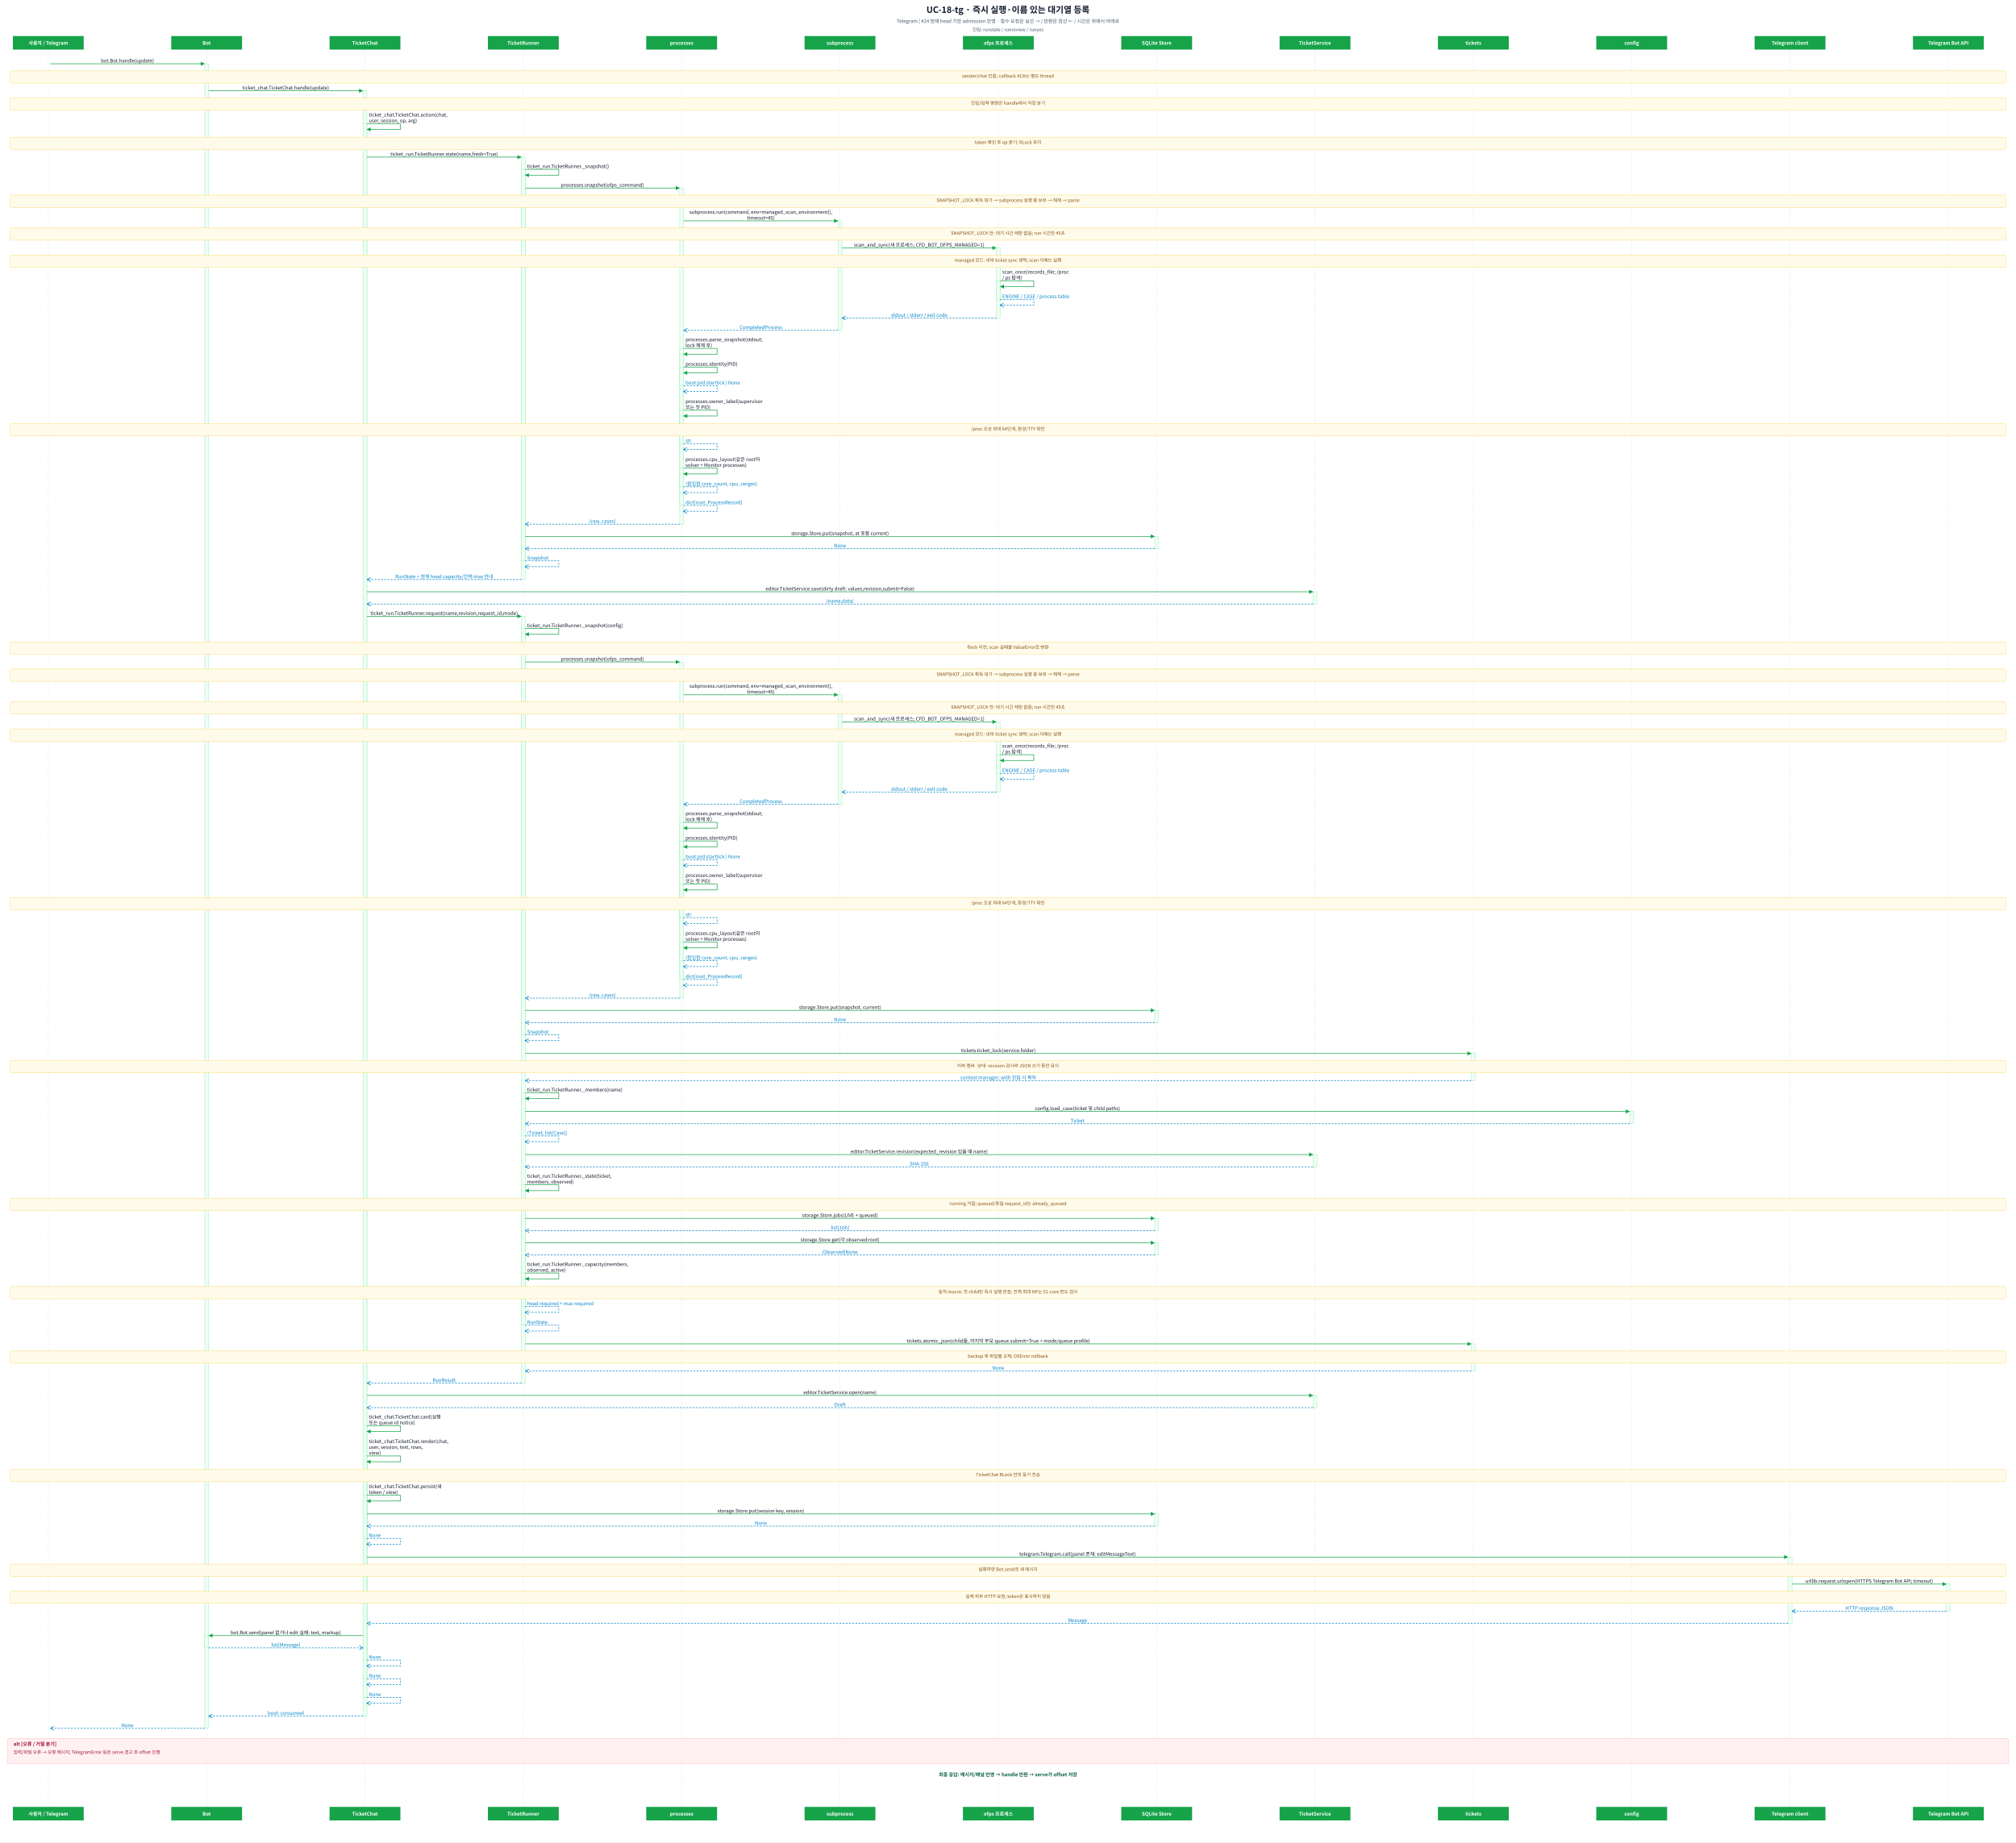
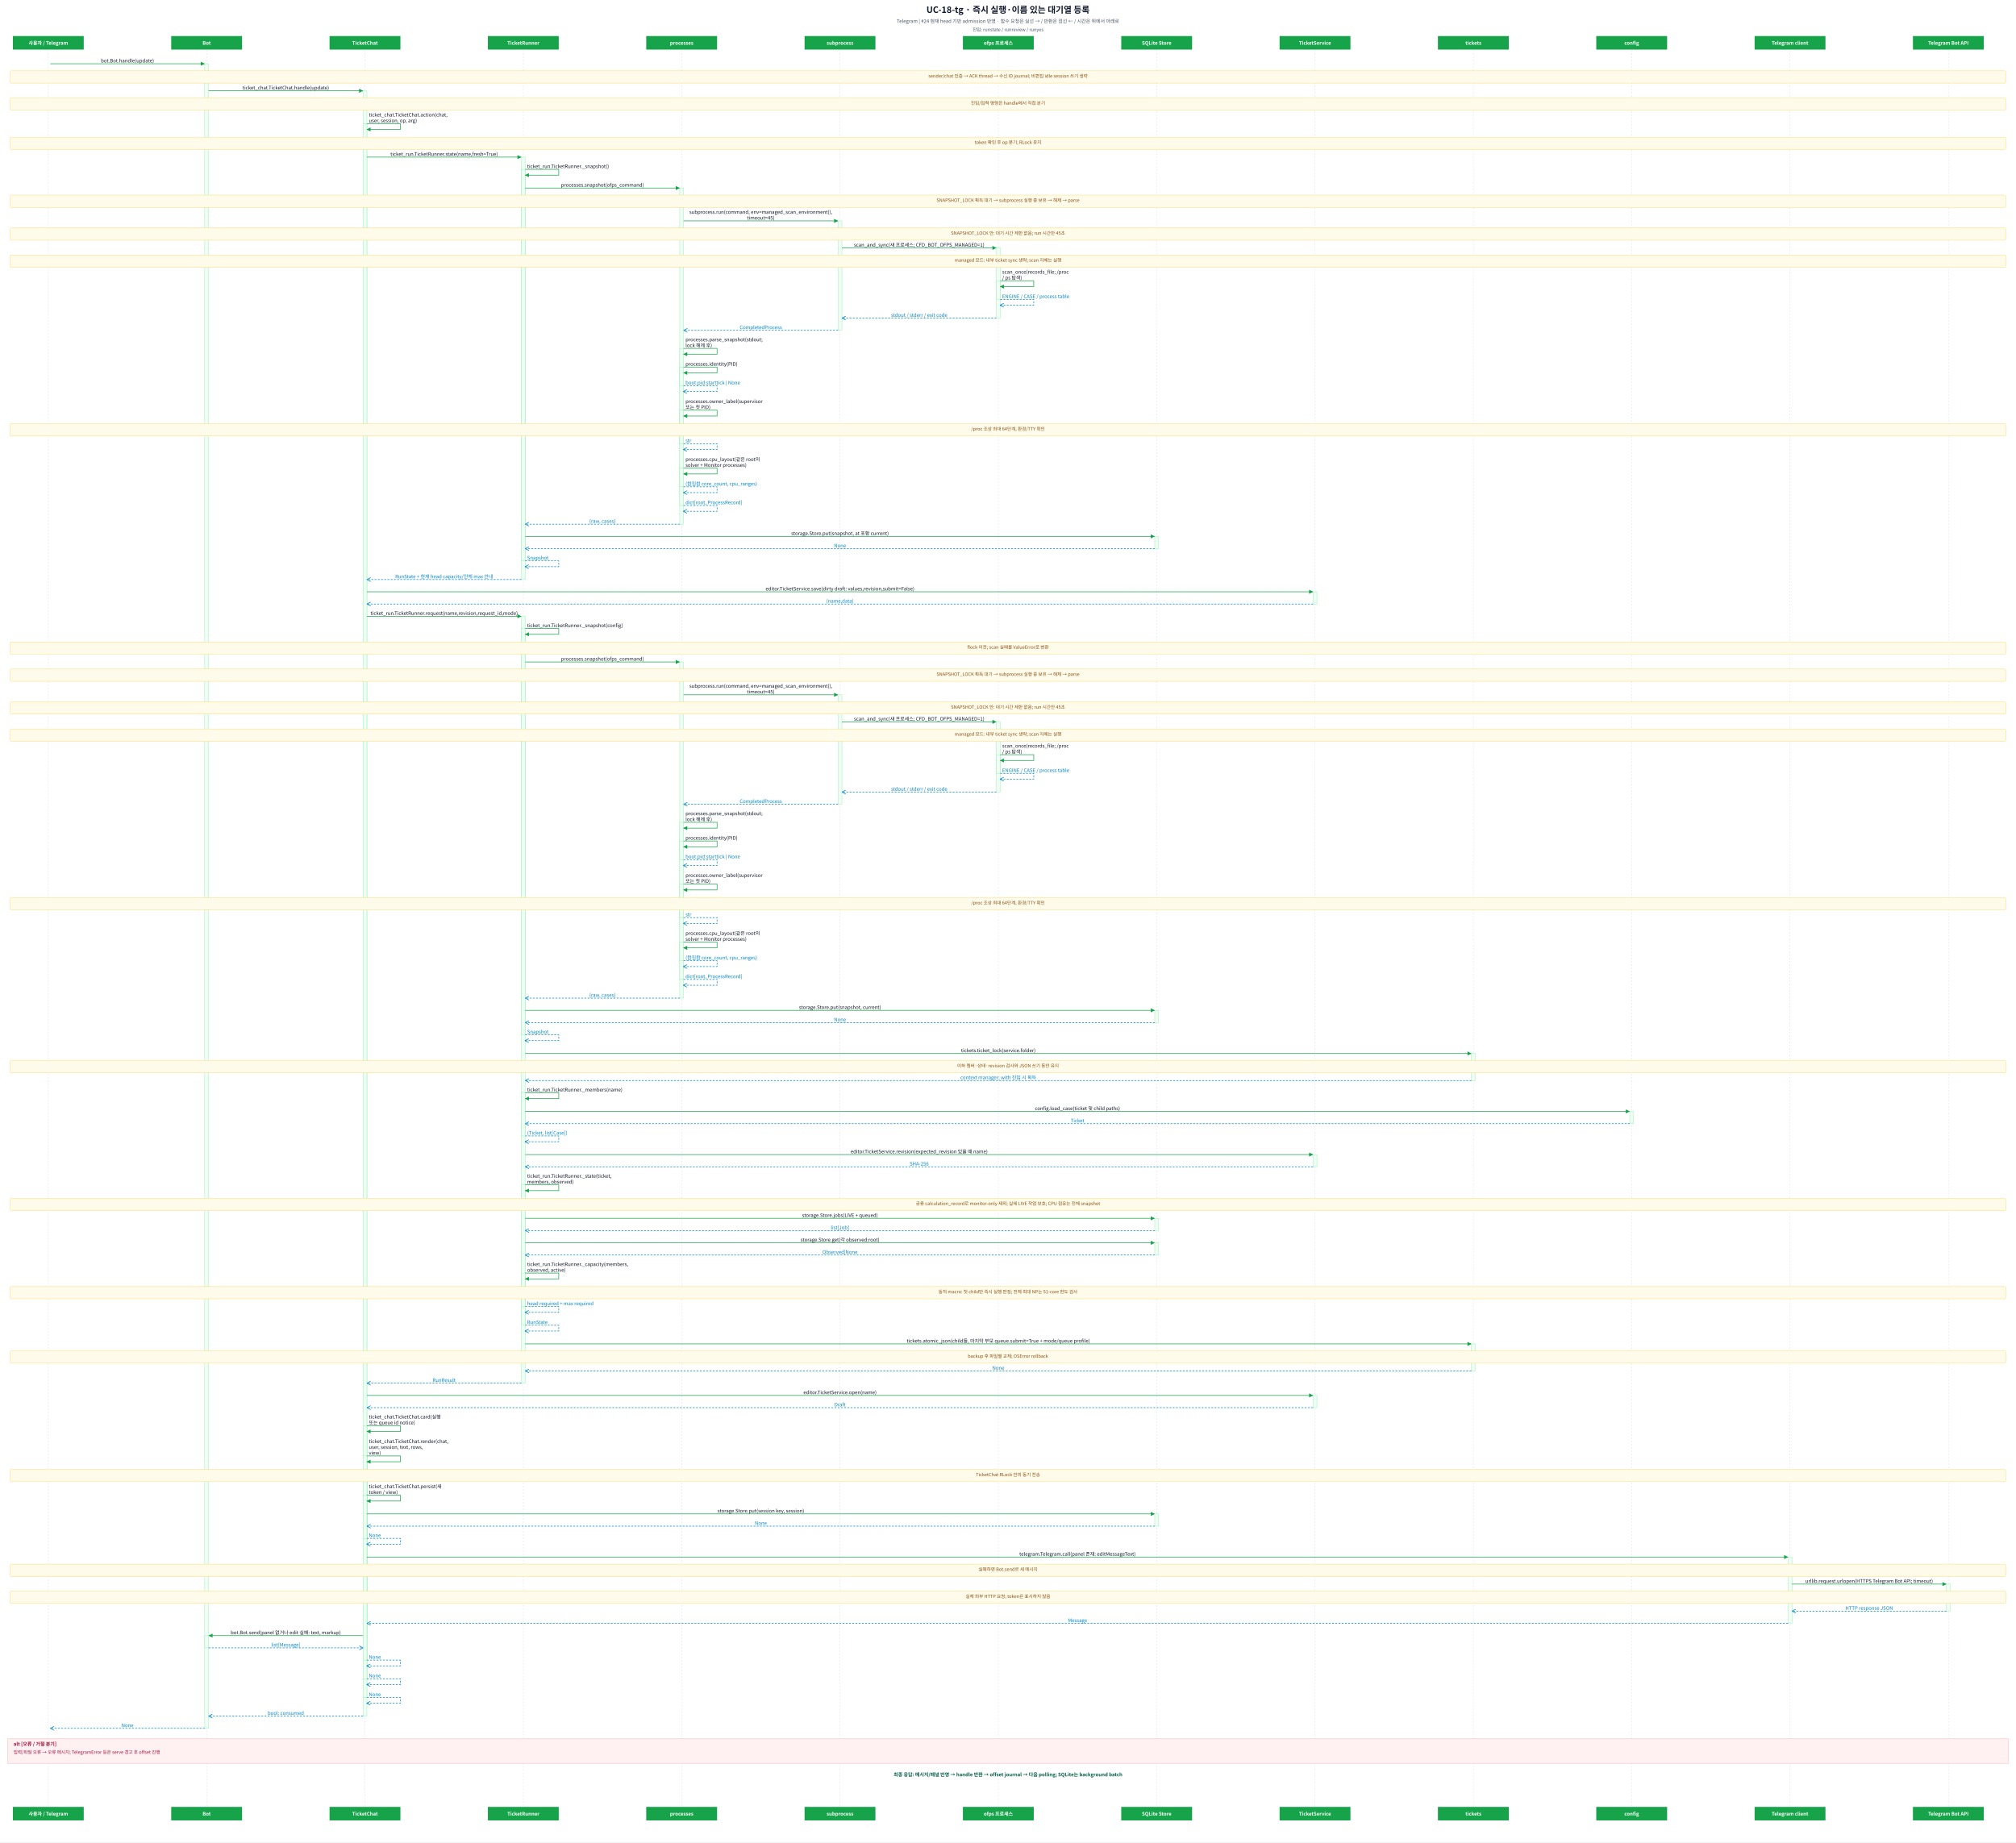
<svg xmlns="http://www.w3.org/2000/svg" width="6260" height="5722" viewBox="0 0 6260 5722" role="img" aria-label="즉시 실행·이름 있는 대기열 등록">
  <defs>
    <marker id="req" viewBox="0 0 10 10" refX="9" refY="5" markerWidth="7" markerHeight="7" orient="auto-start-reverse">
      <path d="M0 0 L10 5 L0 10 z" fill="#16a34a" />
    </marker>
    <marker id="ret" viewBox="0 0 10 10" refX="9" refY="5" markerWidth="7" markerHeight="7" orient="auto-start-reverse">
      <path d="M0 0 L10 5 L0 10" fill="none" stroke="#0284c7" stroke-width="1.5" />
    </marker>
  </defs>
  <rect width="100%" height="100%" fill="white" />
  <g font-family="Noto Sans CJK KR, sans-serif">
    <text x="3130.0" y="40" text-anchor="middle" font-size="27" fill="#0f172a" font-weight="700">UC-18-tg · 즉시 실행·이름 있는 대기열 등록</text>
    <text x="3130.0" y="71" text-anchor="middle" font-size="15" fill="#475569">Telegram | #24 현재 head 기반 admission 반영 · 함수 요청은 실선 → / 반환은 점선 ← / 시간은 위에서 아래로</text>
    <text x="3130.0" y="97" text-anchor="middle" font-size="14" fill="#475569">진입: runstate / runreview / runyes</text>
    <path d="M150.0,155 V5612" stroke="#cbd5e1" stroke-dasharray="5 5" />
    <rect x="40.0" y="112" width="220" height="42" fill="#16a34a" />
    <text x="150.0" y="139" text-anchor="middle" font-size="15" fill="white" font-weight="700">사용자 / Telegram</text>
    <rect x="40.0" y="5612" width="220" height="42" fill="#16a34a" />
    <text x="150.0" y="5639" text-anchor="middle" font-size="15" fill="white" font-weight="700">사용자 / Telegram</text>
    <path d="M641.667,155 V5612" stroke="#cbd5e1" stroke-dasharray="5 5" />
    <rect x="531.667" y="112" width="220" height="42" fill="#16a34a" />
    <text x="641.667" y="139" text-anchor="middle" font-size="15" fill="white" font-weight="700">Bot</text>
    <rect x="531.667" y="5612" width="220" height="42" fill="#16a34a" />
    <text x="641.667" y="5639" text-anchor="middle" font-size="15" fill="white" font-weight="700">Bot</text>
    <path d="M1133.333,155 V5612" stroke="#cbd5e1" stroke-dasharray="5 5" />
    <rect x="1023.333" y="112" width="220" height="42" fill="#16a34a" />
    <text x="1133.333" y="139" text-anchor="middle" font-size="15" fill="white" font-weight="700">TicketChat</text>
    <rect x="1023.333" y="5612" width="220" height="42" fill="#16a34a" />
    <text x="1133.333" y="5639" text-anchor="middle" font-size="15" fill="white" font-weight="700">TicketChat</text>
    <path d="M1625.0,155 V5612" stroke="#cbd5e1" stroke-dasharray="5 5" />
    <rect x="1515.0" y="112" width="220" height="42" fill="#16a34a" />
    <text x="1625.0" y="139" text-anchor="middle" font-size="15" fill="white" font-weight="700">TicketRunner</text>
    <rect x="1515.0" y="5612" width="220" height="42" fill="#16a34a" />
    <text x="1625.0" y="5639" text-anchor="middle" font-size="15" fill="white" font-weight="700">TicketRunner</text>
    <path d="M2116.667,155 V5612" stroke="#cbd5e1" stroke-dasharray="5 5" />
    <rect x="2006.667" y="112" width="220" height="42" fill="#16a34a" />
    <text x="2116.667" y="139" text-anchor="middle" font-size="15" fill="white" font-weight="700">processes</text>
    <rect x="2006.667" y="5612" width="220" height="42" fill="#16a34a" />
    <text x="2116.667" y="5639" text-anchor="middle" font-size="15" fill="white" font-weight="700">processes</text>
    <path d="M2608.333,155 V5612" stroke="#cbd5e1" stroke-dasharray="5 5" />
    <rect x="2498.333" y="112" width="220" height="42" fill="#16a34a" />
    <text x="2608.333" y="139" text-anchor="middle" font-size="15" fill="white" font-weight="700">subprocess</text>
    <rect x="2498.333" y="5612" width="220" height="42" fill="#16a34a" />
    <text x="2608.333" y="5639" text-anchor="middle" font-size="15" fill="white" font-weight="700">subprocess</text>
    <path d="M3100.0,155 V5612" stroke="#cbd5e1" stroke-dasharray="5 5" />
    <rect x="2990.0" y="112" width="220" height="42" fill="#16a34a" />
    <text x="3100.0" y="139" text-anchor="middle" font-size="15" fill="white" font-weight="700">ofps 프로세스</text>
    <rect x="2990.0" y="5612" width="220" height="42" fill="#16a34a" />
    <text x="3100.0" y="5639" text-anchor="middle" font-size="15" fill="white" font-weight="700">ofps 프로세스</text>
    <path d="M3591.667,155 V5612" stroke="#cbd5e1" stroke-dasharray="5 5" />
    <rect x="3481.667" y="112" width="220" height="42" fill="#16a34a" />
    <text x="3591.667" y="139" text-anchor="middle" font-size="15" fill="white" font-weight="700">SQLite Store</text>
    <rect x="3481.667" y="5612" width="220" height="42" fill="#16a34a" />
    <text x="3591.667" y="5639" text-anchor="middle" font-size="15" fill="white" font-weight="700">SQLite Store</text>
    <path d="M4083.333,155 V5612" stroke="#cbd5e1" stroke-dasharray="5 5" />
    <rect x="3973.333" y="112" width="220" height="42" fill="#16a34a" />
    <text x="4083.333" y="139" text-anchor="middle" font-size="15" fill="white" font-weight="700">TicketService</text>
    <rect x="3973.333" y="5612" width="220" height="42" fill="#16a34a" />
    <text x="4083.333" y="5639" text-anchor="middle" font-size="15" fill="white" font-weight="700">TicketService</text>
    <path d="M4575.0,155 V5612" stroke="#cbd5e1" stroke-dasharray="5 5" />
    <rect x="4465.0" y="112" width="220" height="42" fill="#16a34a" />
    <text x="4575.0" y="139" text-anchor="middle" font-size="15" fill="white" font-weight="700">tickets</text>
    <rect x="4465.0" y="5612" width="220" height="42" fill="#16a34a" />
    <text x="4575.0" y="5639" text-anchor="middle" font-size="15" fill="white" font-weight="700">tickets</text>
    <path d="M5066.667,155 V5612" stroke="#cbd5e1" stroke-dasharray="5 5" />
    <rect x="4956.667" y="112" width="220" height="42" fill="#16a34a" />
    <text x="5066.667" y="139" text-anchor="middle" font-size="15" fill="white" font-weight="700">config</text>
    <rect x="4956.667" y="5612" width="220" height="42" fill="#16a34a" />
    <text x="5066.667" y="5639" text-anchor="middle" font-size="15" fill="white" font-weight="700">config</text>
    <path d="M5558.333,155 V5612" stroke="#cbd5e1" stroke-dasharray="5 5" />
    <rect x="5448.333" y="112" width="220" height="42" fill="#16a34a" />
    <text x="5558.333" y="139" text-anchor="middle" font-size="15" fill="white" font-weight="700">Telegram client</text>
    <rect x="5448.333" y="5612" width="220" height="42" fill="#16a34a" />
    <text x="5558.333" y="5639" text-anchor="middle" font-size="15" fill="white" font-weight="700">Telegram client</text>
    <path d="M6050.0,155 V5612" stroke="#cbd5e1" stroke-dasharray="5 5" />
    <rect x="5940.0" y="112" width="220" height="42" fill="#16a34a" />
    <text x="6050.0" y="139" text-anchor="middle" font-size="15" fill="white" font-weight="700">Telegram Bot API</text>
    <rect x="5940.0" y="5612" width="220" height="42" fill="#16a34a" />
    <text x="6050.0" y="5639" text-anchor="middle" font-size="15" fill="white" font-weight="700">Telegram Bot API</text>
    <rect x="635.667" y="198" width="12" height="5170" fill="#f0fdf4" stroke="#86efac" />
    <rect x="1127.333" y="282" width="12" height="5048" fill="#f0fdf4" stroke="#86efac" />
    <rect x="1127.333" y="384" width="12" height="4888" fill="#f0fdf4" stroke="#86efac" />
    <rect x="1619.0" y="1914" width="12" height="2382" fill="#f0fdf4" stroke="#86efac" />
    <rect x="1619.0" y="488" width="12" height="1312" fill="#f0fdf4" stroke="#86efac" />
    <rect x="1619.0" y="1952" width="12" height="1262" fill="#f0fdf4" stroke="#86efac" />
    <rect x="1619.0" y="526" width="12" height="1216" fill="#f0fdf4" stroke="#86efac" />
    <rect x="2110.667" y="584" width="12" height="1044" fill="#f0fdf4" stroke="#86efac" />
    <rect x="2110.667" y="2056" width="12" height="1044" fill="#f0fdf4" stroke="#86efac" />
    <rect x="1127.333" y="4428" width="12" height="786" fill="#f0fdf4" stroke="#86efac" />
    <rect x="1127.333" y="4522" width="12" height="634" fill="#f0fdf4" stroke="#86efac" />
    <rect x="2110.667" y="1082" width="12" height="488" fill="#f0fdf4" stroke="#86efac" />
    <rect x="2110.667" y="2554" width="12" height="488" fill="#f0fdf4" stroke="#86efac" />
    <rect x="1619.0" y="3680" width="12" height="436" fill="#f0fdf4" stroke="#86efac" />
    <rect x="2602.333" y="686" width="12" height="340" fill="#f0fdf4" stroke="#86efac" />
    <rect x="2602.333" y="2158" width="12" height="340" fill="#f0fdf4" stroke="#86efac" />
    <rect x="3094.0" y="770" width="12" height="218" fill="#f0fdf4" stroke="#86efac" />
    <rect x="3094.0" y="2242" width="12" height="218" fill="#f0fdf4" stroke="#86efac" />
    <rect x="5552.333" y="4836" width="12" height="206" fill="#f0fdf4" stroke="#86efac" />
    <rect x="1619.0" y="3394" width="12" height="134" fill="#f0fdf4" stroke="#86efac" />
    <rect x="1127.333" y="4644" width="12" height="134" fill="#f0fdf4" stroke="#86efac" />
    <rect x="2110.667" y="1274" width="12" height="104" fill="#f0fdf4" stroke="#86efac" />
    <rect x="2110.667" y="2746" width="12" height="104" fill="#f0fdf4" stroke="#86efac" />
    <rect x="1619.0" y="3954" width="12" height="104" fill="#f0fdf4" stroke="#86efac" />
    <rect x="4569.0" y="3272" width="12" height="84" fill="#f0fdf4" stroke="#86efac" />
    <rect x="4569.0" y="4174" width="12" height="84" fill="#f0fdf4" stroke="#86efac" />
    <rect x="6044.0" y="4920" width="12" height="84" fill="#f0fdf4" stroke="#86efac" />
    <rect x="3094.0" y="872" width="12" height="58" fill="#f0fdf4" stroke="#86efac" />
    <rect x="2110.667" y="1140" width="12" height="58" fill="#f0fdf4" stroke="#86efac" />
    <rect x="2110.667" y="1454" width="12" height="58" fill="#f0fdf4" stroke="#86efac" />
    <rect x="3094.0" y="2344" width="12" height="58" fill="#f0fdf4" stroke="#86efac" />
    <rect x="2110.667" y="2612" width="12" height="58" fill="#f0fdf4" stroke="#86efac" />
    <rect x="2110.667" y="2926" width="12" height="58" fill="#f0fdf4" stroke="#86efac" />
    <rect x="3585.667" y="1666" width="12" height="38" fill="#f0fdf4" stroke="#86efac" />
    <rect x="4077.333" y="1838" width="12" height="38" fill="#f0fdf4" stroke="#86efac" />
    <rect x="3585.667" y="3138" width="12" height="38" fill="#f0fdf4" stroke="#86efac" />
    <rect x="5060.667" y="3452" width="12" height="38" fill="#f0fdf4" stroke="#86efac" />
    <rect x="4077.333" y="3586" width="12" height="38" fill="#f0fdf4" stroke="#86efac" />
    <rect x="3585.667" y="3784" width="12" height="38" fill="#f0fdf4" stroke="#86efac" />
    <rect x="3585.667" y="3860" width="12" height="38" fill="#f0fdf4" stroke="#86efac" />
    <rect x="4077.333" y="4334" width="12" height="38" fill="#f0fdf4" stroke="#86efac" />
    <rect x="3585.667" y="4702" width="12" height="38" fill="#f0fdf4" stroke="#86efac" />
    <rect x="635.667" y="5080" width="12" height="38" fill="#f0fdf4" stroke="#86efac" />
    <path d="M156.0,198 H634.667" fill="none" stroke="#16a34a" stroke-width="1.8" marker-end="url(#req)" />
    <text x="395.833" y="194" text-anchor="middle" font-size="15" fill="#111827">bot.Bot.handle(update)</text>
    <rect x="32" y="220" width="6196" height="38" rx="3" fill="#fffbeb" stroke="#fcd34d" />
-     <text x="3130.0" y="241" text-anchor="middle" font-size="14" fill="#854d0e">sender/chat 인증; callback ACK는 별도 thread</text>
+     <text x="3130.0" y="241" text-anchor="middle" font-size="14" fill="#854d0e">sender/chat 인증 → ACK thread → 수신 ID journal; 비편집 idle session 쓰기 생략</text>
    <path d="M647.667,282 H1126.333" fill="none" stroke="#16a34a" stroke-width="1.8" marker-end="url(#req)" />
    <text x="887.5" y="278" text-anchor="middle" font-size="15" fill="#111827">ticket_chat.TicketChat.handle(update)</text>
    <rect x="32" y="304" width="6196" height="38" rx="3" fill="#fffbeb" stroke="#fcd34d" />
    <text x="3130.0" y="325" text-anchor="middle" font-size="14" fill="#854d0e">진입/입력 명령은 handle에서 직접 분기</text>
    <path d="M1139.333,384 H1243.333 V402 H1139.333" fill="none" stroke="#16a34a" stroke-width="1.8" marker-end="url(#req)" />
    <text x="1145.333" y="362" text-anchor="start" font-size="15" fill="#111827">ticket_chat.TicketChat.action(chat,</text>
    <text x="1145.333" y="380" text-anchor="start" font-size="15" fill="#111827">user, session, op, arg)</text>
    <rect x="32" y="426" width="6196" height="38" rx="3" fill="#fffbeb" stroke="#fcd34d" />
    <text x="3130.0" y="447" text-anchor="middle" font-size="14" fill="#854d0e">token 확인 후 op 분기; RLock 유지</text>
    <path d="M1139.333,488 H1618.0" fill="none" stroke="#16a34a" stroke-width="1.8" marker-end="url(#req)" />
    <text x="1379.167" y="484" text-anchor="middle" font-size="15" fill="#111827">ticket_run.TicketRunner.state(name,fresh=True)</text>
    <path d="M1631.0,526 H1735.0 V544 H1631.0" fill="none" stroke="#16a34a" stroke-width="1.8" marker-end="url(#req)" />
    <text x="1637.0" y="522" text-anchor="start" font-size="15" fill="#111827">ticket_run.TicketRunner._snapshot()</text>
    <path d="M1631.0,584 H2109.667" fill="none" stroke="#16a34a" stroke-width="1.8" marker-end="url(#req)" />
    <a href="D-04.svg" target="_blank">
      <text x="1870.833" y="580" text-anchor="middle" font-size="15" fill="#111827">processes.snapshot(ofps_command)</text>
    </a>
    <rect x="32" y="606" width="6196" height="38" rx="3" fill="#fffbeb" stroke="#fcd34d" />
    <text x="3130.0" y="627" text-anchor="middle" font-size="14" fill="#854d0e">SNAPSHOT_LOCK 획득 대기 → subprocess 실행 중 보유 → 해제 → parse</text>
    <path d="M2122.667,686 H2601.333" fill="none" stroke="#16a34a" stroke-width="1.8" marker-end="url(#req)" />
    <text x="2362.5" y="664" text-anchor="middle" font-size="15" fill="#111827">subprocess.run(command, env=managed_scan_environment(),</text>
    <text x="2362.5" y="682" text-anchor="middle" font-size="15" fill="#111827">timeout=45)</text>
    <rect x="32" y="708" width="6196" height="38" rx="3" fill="#fffbeb" stroke="#fcd34d" />
    <text x="3130.0" y="729" text-anchor="middle" font-size="14" fill="#854d0e">SNAPSHOT_LOCK 안: 대기 시간 제한 없음; run 시간만 45초</text>
    <path d="M2614.333,770 H3093.0" fill="none" stroke="#16a34a" stroke-width="1.8" marker-end="url(#req)" />
    <text x="2854.167" y="766" text-anchor="middle" font-size="15" fill="#111827">scan_and_sync(새 프로세스; CFD_BOT_OFPS_MANAGED=1)</text>
    <rect x="32" y="792" width="6196" height="38" rx="3" fill="#fffbeb" stroke="#fcd34d" />
    <text x="3130.0" y="813" text-anchor="middle" font-size="14" fill="#854d0e">managed 모드: 내부 ticket sync 생략; scan 자체는 실행</text>
    <path d="M3106.0,872 H3210.0 V890 H3106.0" fill="none" stroke="#16a34a" stroke-width="1.8" marker-end="url(#req)" />
    <text x="3112.0" y="850" text-anchor="start" font-size="15" fill="#111827">scan_once(records_file; /proc</text>
    <text x="3112.0" y="868" text-anchor="start" font-size="15" fill="#111827">/ ps 탐색)</text>
    <path d="M3106.0,930 H3210.0 V948 H3106.0" fill="none" stroke="#0284c7" stroke-width="1.8" stroke-dasharray="6 4" marker-end="url(#ret)" />
    <text x="3112.0" y="926" text-anchor="start" font-size="15" fill="#0284c7">ENGINE / CASE / process table</text>
    <path d="M3094.0,988 H2615.333" fill="none" stroke="#0284c7" stroke-width="1.8" stroke-dasharray="6 4" marker-end="url(#ret)" />
    <text x="2854.167" y="984" text-anchor="middle" font-size="15" fill="#0284c7">stdout / stderr / exit code</text>
    <path d="M2602.333,1026 H2123.667" fill="none" stroke="#0284c7" stroke-width="1.8" stroke-dasharray="6 4" marker-end="url(#ret)" />
    <text x="2362.5" y="1022" text-anchor="middle" font-size="15" fill="#0284c7">CompletedProcess</text>
    <path d="M2122.667,1082 H2226.667 V1100 H2122.667" fill="none" stroke="#16a34a" stroke-width="1.8" marker-end="url(#req)" />
    <text x="2128.667" y="1060" text-anchor="start" font-size="15" fill="#111827">processes.parse_snapshot(stdout;</text>
    <text x="2128.667" y="1078" text-anchor="start" font-size="15" fill="#111827">lock 해제 후)</text>
    <path d="M2122.667,1140 H2226.667 V1158 H2122.667" fill="none" stroke="#16a34a" stroke-width="1.8" marker-end="url(#req)" />
    <text x="2128.667" y="1136" text-anchor="start" font-size="15" fill="#111827">processes.identity(PID)</text>
    <path d="M2122.667,1198 H2226.667 V1216 H2122.667" fill="none" stroke="#0284c7" stroke-width="1.8" stroke-dasharray="6 4" marker-end="url(#ret)" />
    <text x="2128.667" y="1194" text-anchor="start" font-size="15" fill="#0284c7">boot:pid:starttick | None</text>
    <path d="M2122.667,1274 H2226.667 V1292 H2122.667" fill="none" stroke="#16a34a" stroke-width="1.8" marker-end="url(#req)" />
    <text x="2128.667" y="1252" text-anchor="start" font-size="15" fill="#111827">processes.owner_label(supervisor</text>
    <text x="2128.667" y="1270" text-anchor="start" font-size="15" fill="#111827">또는 첫 PID)</text>
    <rect x="32" y="1316" width="6196" height="38" rx="3" fill="#fffbeb" stroke="#fcd34d" />
    <text x="3130.0" y="1337" text-anchor="middle" font-size="14" fill="#854d0e">/proc 조상 최대 64단계, 환경/TTY 확인</text>
    <path d="M2122.667,1378 H2226.667 V1396 H2122.667" fill="none" stroke="#0284c7" stroke-width="1.8" stroke-dasharray="6 4" marker-end="url(#ret)" />
    <text x="2128.667" y="1374" text-anchor="start" font-size="15" fill="#0284c7">str</text>
    <path d="M2122.667,1454 H2226.667 V1472 H2122.667" fill="none" stroke="#16a34a" stroke-width="1.8" marker-end="url(#req)" />
    <text x="2128.667" y="1432" text-anchor="start" font-size="15" fill="#111827">processes.cpu_layout(같은 root의</text>
    <text x="2128.667" y="1450" text-anchor="start" font-size="15" fill="#111827">solver + Monitor processes)</text>
    <path d="M2122.667,1512 H2226.667 V1530 H2122.667" fill="none" stroke="#0284c7" stroke-width="1.8" stroke-dasharray="6 4" marker-end="url(#ret)" />
    <text x="2128.667" y="1508" text-anchor="start" font-size="15" fill="#0284c7">(합집합 core_count, cpu_ranges)</text>
    <path d="M2122.667,1570 H2226.667 V1588 H2122.667" fill="none" stroke="#0284c7" stroke-width="1.8" stroke-dasharray="6 4" marker-end="url(#ret)" />
    <text x="2128.667" y="1566" text-anchor="start" font-size="15" fill="#0284c7">dict[root, ProcessRecord]</text>
    <path d="M2110.667,1628 H1632.0" fill="none" stroke="#0284c7" stroke-width="1.8" stroke-dasharray="6 4" marker-end="url(#ret)" />
    <text x="1870.833" y="1624" text-anchor="middle" font-size="15" fill="#0284c7">{raw, cases}</text>
    <path d="M1631.0,1666 H3584.667" fill="none" stroke="#16a34a" stroke-width="1.8" marker-end="url(#req)" />
    <text x="2608.333" y="1662" text-anchor="middle" font-size="15" fill="#111827">storage.Store.put(snapshot, at 포함 current)</text>
    <path d="M3585.667,1704 H1632.0" fill="none" stroke="#0284c7" stroke-width="1.8" stroke-dasharray="6 4" marker-end="url(#ret)" />
    <text x="2608.333" y="1700" text-anchor="middle" font-size="15" fill="#0284c7">None</text>
    <path d="M1631.0,1742 H1735.0 V1760 H1631.0" fill="none" stroke="#0284c7" stroke-width="1.8" stroke-dasharray="6 4" marker-end="url(#ret)" />
    <text x="1637.0" y="1738" text-anchor="start" font-size="15" fill="#0284c7">Snapshot</text>
    <path d="M1619.0,1800 H1140.333" fill="none" stroke="#0284c7" stroke-width="1.8" stroke-dasharray="6 4" marker-end="url(#ret)" />
    <text x="1379.167" y="1796" text-anchor="middle" font-size="15" fill="#0284c7">RunState + 현재 head capacity/전체 max 안내</text>
    <path d="M1139.333,1838 H4076.333" fill="none" stroke="#16a34a" stroke-width="1.8" marker-end="url(#req)" />
    <a href="D-02.svg" target="_blank">
      <text x="2608.333" y="1834" text-anchor="middle" font-size="15" fill="#111827">editor.TicketService.save(dirty draft: values,revision,submit=False)</text>
    </a>
    <path d="M4077.333,1876 H1140.333" fill="none" stroke="#0284c7" stroke-width="1.8" stroke-dasharray="6 4" marker-end="url(#ret)" />
    <text x="2608.333" y="1872" text-anchor="middle" font-size="15" fill="#0284c7">(name,data)</text>
    <path d="M1139.333,1914 H1618.0" fill="none" stroke="#16a34a" stroke-width="1.8" marker-end="url(#req)" />
    <a href="D-03.svg" target="_blank">
      <text x="1379.167" y="1910" text-anchor="middle" font-size="15" fill="#111827">ticket_run.TicketRunner.request(name,revision,request_id,mode)</text>
    </a>
    <path d="M1631.0,1952 H1735.0 V1970 H1631.0" fill="none" stroke="#16a34a" stroke-width="1.8" marker-end="url(#req)" />
    <text x="1637.0" y="1948" text-anchor="start" font-size="15" fill="#111827">ticket_run.TicketRunner._snapshot(config)</text>
    <rect x="32" y="1994" width="6196" height="38" rx="3" fill="#fffbeb" stroke="#fcd34d" />
    <text x="3130.0" y="2015" text-anchor="middle" font-size="14" fill="#854d0e">flock 이전; scan 실패를 ValueError로 변환</text>
    <path d="M1631.0,2056 H2109.667" fill="none" stroke="#16a34a" stroke-width="1.8" marker-end="url(#req)" />
    <a href="D-04.svg" target="_blank">
      <text x="1870.833" y="2052" text-anchor="middle" font-size="15" fill="#111827">processes.snapshot(ofps_command)</text>
    </a>
    <rect x="32" y="2078" width="6196" height="38" rx="3" fill="#fffbeb" stroke="#fcd34d" />
    <text x="3130.0" y="2099" text-anchor="middle" font-size="14" fill="#854d0e">SNAPSHOT_LOCK 획득 대기 → subprocess 실행 중 보유 → 해제 → parse</text>
    <path d="M2122.667,2158 H2601.333" fill="none" stroke="#16a34a" stroke-width="1.8" marker-end="url(#req)" />
    <text x="2362.5" y="2136" text-anchor="middle" font-size="15" fill="#111827">subprocess.run(command, env=managed_scan_environment(),</text>
    <text x="2362.5" y="2154" text-anchor="middle" font-size="15" fill="#111827">timeout=45)</text>
    <rect x="32" y="2180" width="6196" height="38" rx="3" fill="#fffbeb" stroke="#fcd34d" />
    <text x="3130.0" y="2201" text-anchor="middle" font-size="14" fill="#854d0e">SNAPSHOT_LOCK 안: 대기 시간 제한 없음; run 시간만 45초</text>
    <path d="M2614.333,2242 H3093.0" fill="none" stroke="#16a34a" stroke-width="1.8" marker-end="url(#req)" />
    <text x="2854.167" y="2238" text-anchor="middle" font-size="15" fill="#111827">scan_and_sync(새 프로세스; CFD_BOT_OFPS_MANAGED=1)</text>
    <rect x="32" y="2264" width="6196" height="38" rx="3" fill="#fffbeb" stroke="#fcd34d" />
    <text x="3130.0" y="2285" text-anchor="middle" font-size="14" fill="#854d0e">managed 모드: 내부 ticket sync 생략; scan 자체는 실행</text>
    <path d="M3106.0,2344 H3210.0 V2362 H3106.0" fill="none" stroke="#16a34a" stroke-width="1.8" marker-end="url(#req)" />
    <text x="3112.0" y="2322" text-anchor="start" font-size="15" fill="#111827">scan_once(records_file; /proc</text>
    <text x="3112.0" y="2340" text-anchor="start" font-size="15" fill="#111827">/ ps 탐색)</text>
    <path d="M3106.0,2402 H3210.0 V2420 H3106.0" fill="none" stroke="#0284c7" stroke-width="1.8" stroke-dasharray="6 4" marker-end="url(#ret)" />
    <text x="3112.0" y="2398" text-anchor="start" font-size="15" fill="#0284c7">ENGINE / CASE / process table</text>
    <path d="M3094.0,2460 H2615.333" fill="none" stroke="#0284c7" stroke-width="1.8" stroke-dasharray="6 4" marker-end="url(#ret)" />
    <text x="2854.167" y="2456" text-anchor="middle" font-size="15" fill="#0284c7">stdout / stderr / exit code</text>
    <path d="M2602.333,2498 H2123.667" fill="none" stroke="#0284c7" stroke-width="1.8" stroke-dasharray="6 4" marker-end="url(#ret)" />
    <text x="2362.5" y="2494" text-anchor="middle" font-size="15" fill="#0284c7">CompletedProcess</text>
    <path d="M2122.667,2554 H2226.667 V2572 H2122.667" fill="none" stroke="#16a34a" stroke-width="1.8" marker-end="url(#req)" />
    <text x="2128.667" y="2532" text-anchor="start" font-size="15" fill="#111827">processes.parse_snapshot(stdout;</text>
    <text x="2128.667" y="2550" text-anchor="start" font-size="15" fill="#111827">lock 해제 후)</text>
    <path d="M2122.667,2612 H2226.667 V2630 H2122.667" fill="none" stroke="#16a34a" stroke-width="1.8" marker-end="url(#req)" />
    <text x="2128.667" y="2608" text-anchor="start" font-size="15" fill="#111827">processes.identity(PID)</text>
    <path d="M2122.667,2670 H2226.667 V2688 H2122.667" fill="none" stroke="#0284c7" stroke-width="1.8" stroke-dasharray="6 4" marker-end="url(#ret)" />
    <text x="2128.667" y="2666" text-anchor="start" font-size="15" fill="#0284c7">boot:pid:starttick | None</text>
    <path d="M2122.667,2746 H2226.667 V2764 H2122.667" fill="none" stroke="#16a34a" stroke-width="1.8" marker-end="url(#req)" />
    <text x="2128.667" y="2724" text-anchor="start" font-size="15" fill="#111827">processes.owner_label(supervisor</text>
    <text x="2128.667" y="2742" text-anchor="start" font-size="15" fill="#111827">또는 첫 PID)</text>
    <rect x="32" y="2788" width="6196" height="38" rx="3" fill="#fffbeb" stroke="#fcd34d" />
    <text x="3130.0" y="2809" text-anchor="middle" font-size="14" fill="#854d0e">/proc 조상 최대 64단계, 환경/TTY 확인</text>
    <path d="M2122.667,2850 H2226.667 V2868 H2122.667" fill="none" stroke="#0284c7" stroke-width="1.8" stroke-dasharray="6 4" marker-end="url(#ret)" />
    <text x="2128.667" y="2846" text-anchor="start" font-size="15" fill="#0284c7">str</text>
    <path d="M2122.667,2926 H2226.667 V2944 H2122.667" fill="none" stroke="#16a34a" stroke-width="1.8" marker-end="url(#req)" />
    <text x="2128.667" y="2904" text-anchor="start" font-size="15" fill="#111827">processes.cpu_layout(같은 root의</text>
    <text x="2128.667" y="2922" text-anchor="start" font-size="15" fill="#111827">solver + Monitor processes)</text>
    <path d="M2122.667,2984 H2226.667 V3002 H2122.667" fill="none" stroke="#0284c7" stroke-width="1.8" stroke-dasharray="6 4" marker-end="url(#ret)" />
    <text x="2128.667" y="2980" text-anchor="start" font-size="15" fill="#0284c7">(합집합 core_count, cpu_ranges)</text>
    <path d="M2122.667,3042 H2226.667 V3060 H2122.667" fill="none" stroke="#0284c7" stroke-width="1.8" stroke-dasharray="6 4" marker-end="url(#ret)" />
    <text x="2128.667" y="3038" text-anchor="start" font-size="15" fill="#0284c7">dict[root, ProcessRecord]</text>
    <path d="M2110.667,3100 H1632.0" fill="none" stroke="#0284c7" stroke-width="1.8" stroke-dasharray="6 4" marker-end="url(#ret)" />
    <text x="1870.833" y="3096" text-anchor="middle" font-size="15" fill="#0284c7">{raw, cases}</text>
    <path d="M1631.0,3138 H3584.667" fill="none" stroke="#16a34a" stroke-width="1.8" marker-end="url(#req)" />
    <text x="2608.333" y="3134" text-anchor="middle" font-size="15" fill="#111827">storage.Store.put(snapshot, current)</text>
    <path d="M3585.667,3176 H1632.0" fill="none" stroke="#0284c7" stroke-width="1.8" stroke-dasharray="6 4" marker-end="url(#ret)" />
    <text x="2608.333" y="3172" text-anchor="middle" font-size="15" fill="#0284c7">None</text>
    <path d="M1631.0,3214 H1735.0 V3232 H1631.0" fill="none" stroke="#0284c7" stroke-width="1.8" stroke-dasharray="6 4" marker-end="url(#ret)" />
    <text x="1637.0" y="3210" text-anchor="start" font-size="15" fill="#0284c7">Snapshot</text>
    <path d="M1631.0,3272 H4568.0" fill="none" stroke="#16a34a" stroke-width="1.8" marker-end="url(#req)" />
    <text x="3100.0" y="3268" text-anchor="middle" font-size="15" fill="#111827">tickets.ticket_lock(service.folder)</text>
    <rect x="32" y="3294" width="6196" height="38" rx="3" fill="#fffbeb" stroke="#fcd34d" />
    <text x="3130.0" y="3315" text-anchor="middle" font-size="14" fill="#854d0e">이하 멤버·상태·revision 검사와 JSON 쓰기 동안 유지</text>
    <path d="M4569.0,3356 H1632.0" fill="none" stroke="#0284c7" stroke-width="1.8" stroke-dasharray="6 4" marker-end="url(#ret)" />
    <text x="3100.0" y="3352" text-anchor="middle" font-size="15" fill="#0284c7">context manager; with 진입 시 획득</text>
    <path d="M1631.0,3394 H1735.0 V3412 H1631.0" fill="none" stroke="#16a34a" stroke-width="1.8" marker-end="url(#req)" />
    <text x="1637.0" y="3390" text-anchor="start" font-size="15" fill="#111827">ticket_run.TicketRunner._members(name)</text>
    <path d="M1631.0,3452 H5059.667" fill="none" stroke="#16a34a" stroke-width="1.8" marker-end="url(#req)" />
    <text x="3345.833" y="3448" text-anchor="middle" font-size="15" fill="#111827">config.load_case(ticket 및 child paths)</text>
    <path d="M5060.667,3490 H1632.0" fill="none" stroke="#0284c7" stroke-width="1.8" stroke-dasharray="6 4" marker-end="url(#ret)" />
    <text x="3345.833" y="3486" text-anchor="middle" font-size="15" fill="#0284c7">Ticket</text>
    <path d="M1631.0,3528 H1735.0 V3546 H1631.0" fill="none" stroke="#0284c7" stroke-width="1.8" stroke-dasharray="6 4" marker-end="url(#ret)" />
    <text x="1637.0" y="3524" text-anchor="start" font-size="15" fill="#0284c7">(Ticket, list[Case])</text>
    <path d="M1631.0,3586 H4076.333" fill="none" stroke="#16a34a" stroke-width="1.8" marker-end="url(#req)" />
    <text x="2854.167" y="3582" text-anchor="middle" font-size="15" fill="#111827">editor.TicketService.revision(expected_revision 있을 때 name)</text>
    <path d="M4077.333,3624 H1632.0" fill="none" stroke="#0284c7" stroke-width="1.8" stroke-dasharray="6 4" marker-end="url(#ret)" />
    <text x="2854.167" y="3620" text-anchor="middle" font-size="15" fill="#0284c7">SHA-256</text>
    <path d="M1631.0,3680 H1735.0 V3698 H1631.0" fill="none" stroke="#16a34a" stroke-width="1.8" marker-end="url(#req)" />
    <text x="1637.0" y="3658" text-anchor="start" font-size="15" fill="#111827">ticket_run.TicketRunner._state(ticket,</text>
    <text x="1637.0" y="3676" text-anchor="start" font-size="15" fill="#111827">members, observed)</text>
    <rect x="32" y="3722" width="6196" height="38" rx="3" fill="#fffbeb" stroke="#fcd34d" />
-     <text x="3130.0" y="3743" text-anchor="middle" font-size="14" fill="#854d0e">running 거절; queued/동일 request_id는 already_queued</text>
+     <text x="3130.0" y="3743" text-anchor="middle" font-size="14" fill="#854d0e">공용 calculation_record로 monitor-only 제외; 실제 LIVE 작업 보호; CPU 점유는 전체 snapshot</text>
    <path d="M1631.0,3784 H3584.667" fill="none" stroke="#16a34a" stroke-width="1.8" marker-end="url(#req)" />
    <text x="2608.333" y="3780" text-anchor="middle" font-size="15" fill="#111827">storage.Store.jobs(LIVE + queued)</text>
    <path d="M3585.667,3822 H1632.0" fill="none" stroke="#0284c7" stroke-width="1.8" stroke-dasharray="6 4" marker-end="url(#ret)" />
    <text x="2608.333" y="3818" text-anchor="middle" font-size="15" fill="#0284c7">list[Job]</text>
    <path d="M1631.0,3860 H3584.667" fill="none" stroke="#16a34a" stroke-width="1.8" marker-end="url(#req)" />
    <text x="2608.333" y="3856" text-anchor="middle" font-size="15" fill="#111827">storage.Store.get(각 observed:root)</text>
    <path d="M3585.667,3898 H1632.0" fill="none" stroke="#0284c7" stroke-width="1.8" stroke-dasharray="6 4" marker-end="url(#ret)" />
    <text x="2608.333" y="3894" text-anchor="middle" font-size="15" fill="#0284c7">Observed|None</text>
    <path d="M1631.0,3954 H1735.0 V3972 H1631.0" fill="none" stroke="#16a34a" stroke-width="1.8" marker-end="url(#req)" />
    <text x="1637.0" y="3932" text-anchor="start" font-size="15" fill="#111827">ticket_run.TicketRunner._capacity(members,</text>
    <text x="1637.0" y="3950" text-anchor="start" font-size="15" fill="#111827">observed, active)</text>
    <rect x="32" y="3996" width="6196" height="38" rx="3" fill="#fffbeb" stroke="#fcd34d" />
    <text x="3130.0" y="4017" text-anchor="middle" font-size="14" fill="#854d0e">동적 macro: 첫 child만 즉시 실행 판정; 전체 최대 NP는 51-core 한도 검사</text>
    <path d="M1631.0,4058 H1735.0 V4076 H1631.0" fill="none" stroke="#0284c7" stroke-width="1.8" stroke-dasharray="6 4" marker-end="url(#ret)" />
    <text x="1637.0" y="4054" text-anchor="start" font-size="15" fill="#0284c7">head required + max required</text>
    <path d="M1631.0,4116 H1735.0 V4134 H1631.0" fill="none" stroke="#0284c7" stroke-width="1.8" stroke-dasharray="6 4" marker-end="url(#ret)" />
    <text x="1637.0" y="4112" text-anchor="start" font-size="15" fill="#0284c7">RunState</text>
    <path d="M1631.0,4174 H4568.0" fill="none" stroke="#16a34a" stroke-width="1.8" marker-end="url(#req)" />
    <text x="3100.0" y="4170" text-anchor="middle" font-size="15" fill="#111827">tickets.atomic_json(child들, 마지막 부모 queue.submit=True + mode/queue profile)</text>
    <rect x="32" y="4196" width="6196" height="38" rx="3" fill="#fffbeb" stroke="#fcd34d" />
    <text x="3130.0" y="4217" text-anchor="middle" font-size="14" fill="#854d0e">backup 후 파일별 교체; OSError rollback</text>
    <path d="M4569.0,4258 H1632.0" fill="none" stroke="#0284c7" stroke-width="1.8" stroke-dasharray="6 4" marker-end="url(#ret)" />
    <text x="3100.0" y="4254" text-anchor="middle" font-size="15" fill="#0284c7">None</text>
    <path d="M1619.0,4296 H1140.333" fill="none" stroke="#0284c7" stroke-width="1.8" stroke-dasharray="6 4" marker-end="url(#ret)" />
    <text x="1379.167" y="4292" text-anchor="middle" font-size="15" fill="#0284c7">RunResult</text>
    <path d="M1139.333,4334 H4076.333" fill="none" stroke="#16a34a" stroke-width="1.8" marker-end="url(#req)" />
    <text x="2608.333" y="4330" text-anchor="middle" font-size="15" fill="#111827">editor.TicketService.open(name)</text>
    <path d="M4077.333,4372 H1140.333" fill="none" stroke="#0284c7" stroke-width="1.8" stroke-dasharray="6 4" marker-end="url(#ret)" />
    <text x="2608.333" y="4368" text-anchor="middle" font-size="15" fill="#0284c7">Draft</text>
    <path d="M1139.333,4428 H1243.333 V4446 H1139.333" fill="none" stroke="#16a34a" stroke-width="1.8" marker-end="url(#req)" />
    <text x="1145.333" y="4406" text-anchor="start" font-size="15" fill="#111827">ticket_chat.TicketChat.card(실행</text>
    <text x="1145.333" y="4424" text-anchor="start" font-size="15" fill="#111827">또는 queue id notice)</text>
    <path d="M1139.333,4522 H1243.333 V4540 H1139.333" fill="none" stroke="#16a34a" stroke-width="1.8" marker-end="url(#req)" />
    <text x="1145.333" y="4482" text-anchor="start" font-size="15" fill="#111827">ticket_chat.TicketChat.render(chat,</text>
    <text x="1145.333" y="4500" text-anchor="start" font-size="15" fill="#111827">user, session, text, rows,</text>
    <text x="1145.333" y="4518" text-anchor="start" font-size="15" fill="#111827">view)</text>
    <rect x="32" y="4564" width="6196" height="38" rx="3" fill="#fffbeb" stroke="#fcd34d" />
    <text x="3130.0" y="4585" text-anchor="middle" font-size="14" fill="#854d0e">TicketChat RLock 안의 동기 전송</text>
    <path d="M1139.333,4644 H1243.333 V4662 H1139.333" fill="none" stroke="#16a34a" stroke-width="1.8" marker-end="url(#req)" />
    <text x="1145.333" y="4622" text-anchor="start" font-size="15" fill="#111827">ticket_chat.TicketChat.persist(새</text>
    <text x="1145.333" y="4640" text-anchor="start" font-size="15" fill="#111827">token / view)</text>
    <path d="M1139.333,4702 H3584.667" fill="none" stroke="#16a34a" stroke-width="1.8" marker-end="url(#req)" />
    <text x="2362.5" y="4698" text-anchor="middle" font-size="15" fill="#111827">storage.Store.put(session key, session)</text>
    <path d="M3585.667,4740 H1140.333" fill="none" stroke="#0284c7" stroke-width="1.8" stroke-dasharray="6 4" marker-end="url(#ret)" />
    <text x="2362.5" y="4736" text-anchor="middle" font-size="15" fill="#0284c7">None</text>
    <path d="M1139.333,4778 H1243.333 V4796 H1139.333" fill="none" stroke="#0284c7" stroke-width="1.8" stroke-dasharray="6 4" marker-end="url(#ret)" />
    <text x="1145.333" y="4774" text-anchor="start" font-size="15" fill="#0284c7">None</text>
    <path d="M1139.333,4836 H5551.333" fill="none" stroke="#16a34a" stroke-width="1.8" marker-end="url(#req)" />
    <text x="3345.833" y="4832" text-anchor="middle" font-size="15" fill="#111827">telegram.Telegram.call(panel 존재: editMessageText)</text>
    <rect x="32" y="4858" width="6196" height="38" rx="3" fill="#fffbeb" stroke="#fcd34d" />
    <text x="3130.0" y="4879" text-anchor="middle" font-size="14" fill="#854d0e">실패하면 Bot.send로 새 메시지</text>
    <path d="M5564.333,4920 H6043.0" fill="none" stroke="#16a34a" stroke-width="1.8" marker-end="url(#req)" />
    <text x="5804.167" y="4916" text-anchor="middle" font-size="15" fill="#111827">urllib.request.urlopen(HTTPS Telegram Bot API; timeout)</text>
    <rect x="32" y="4942" width="6196" height="38" rx="3" fill="#fffbeb" stroke="#fcd34d" />
    <text x="3130.0" y="4963" text-anchor="middle" font-size="14" fill="#854d0e">실제 외부 HTTP 요청; token은 표시하지 않음</text>
    <path d="M6044.0,5004 H5565.333" fill="none" stroke="#0284c7" stroke-width="1.8" stroke-dasharray="6 4" marker-end="url(#ret)" />
    <text x="5804.167" y="5000" text-anchor="middle" font-size="15" fill="#0284c7">HTTP response JSON</text>
    <path d="M5552.333,5042 H1140.333" fill="none" stroke="#0284c7" stroke-width="1.8" stroke-dasharray="6 4" marker-end="url(#ret)" />
    <text x="3345.833" y="5038" text-anchor="middle" font-size="15" fill="#0284c7">Message</text>
    <path d="M1127.333,5080 H648.667" fill="none" stroke="#16a34a" stroke-width="1.8" marker-end="url(#req)" />
    <text x="887.5" y="5076" text-anchor="middle" font-size="15" fill="#111827">bot.Bot.send(panel 없거나 edit 실패: text, markup)</text>
    <path d="M647.667,5118 H1126.333" fill="none" stroke="#0284c7" stroke-width="1.8" stroke-dasharray="6 4" marker-end="url(#ret)" />
    <text x="887.5" y="5114" text-anchor="middle" font-size="15" fill="#0284c7">list[Message]</text>
    <path d="M1139.333,5156 H1243.333 V5174 H1139.333" fill="none" stroke="#0284c7" stroke-width="1.8" stroke-dasharray="6 4" marker-end="url(#ret)" />
    <text x="1145.333" y="5152" text-anchor="start" font-size="15" fill="#0284c7">None</text>
    <path d="M1139.333,5214 H1243.333 V5232 H1139.333" fill="none" stroke="#0284c7" stroke-width="1.8" stroke-dasharray="6 4" marker-end="url(#ret)" />
    <text x="1145.333" y="5210" text-anchor="start" font-size="15" fill="#0284c7">None</text>
    <path d="M1139.333,5272 H1243.333 V5290 H1139.333" fill="none" stroke="#0284c7" stroke-width="1.8" stroke-dasharray="6 4" marker-end="url(#ret)" />
    <text x="1145.333" y="5268" text-anchor="start" font-size="15" fill="#0284c7">None</text>
    <path d="M1127.333,5330 H648.667" fill="none" stroke="#0284c7" stroke-width="1.8" stroke-dasharray="6 4" marker-end="url(#ret)" />
    <text x="887.5" y="5326" text-anchor="middle" font-size="15" fill="#0284c7">bool: consumed</text>
    <path d="M635.667,5368 H157.0" fill="none" stroke="#0284c7" stroke-width="1.8" stroke-dasharray="6 4" marker-end="url(#ret)" />
    <text x="395.833" y="5364" text-anchor="middle" font-size="15" fill="#0284c7">None</text>
    <rect x="24" y="5400" width="6212" height="77" fill="#fff1f2" stroke="#fda4af" />
    <text x="42" y="5422" text-anchor="start" font-size="15" fill="#9f1239" font-weight="700">alt [오류 / 거절 분기]</text>
    <text x="42" y="5447" text-anchor="start" font-size="14" fill="#9f1239">입력/파일 오류 → 오류 메시지; TelegramError 등은 serve 경고 후 offset 진행</text>
-     <text x="3130.0" y="5517" text-anchor="middle" font-size="15" fill="#065f46" font-weight="700">최종 응답: 메시지/패널 반영 → handle 반환 → serve가 offset 저장</text>
+     <text x="3130.0" y="5517" text-anchor="middle" font-size="15" fill="#065f46" font-weight="700">최종 응답: 메시지/패널 반영 → handle 반환 → offset journal → 다음 polling; SQLite는 background batch</text>
  </g>
</svg>
